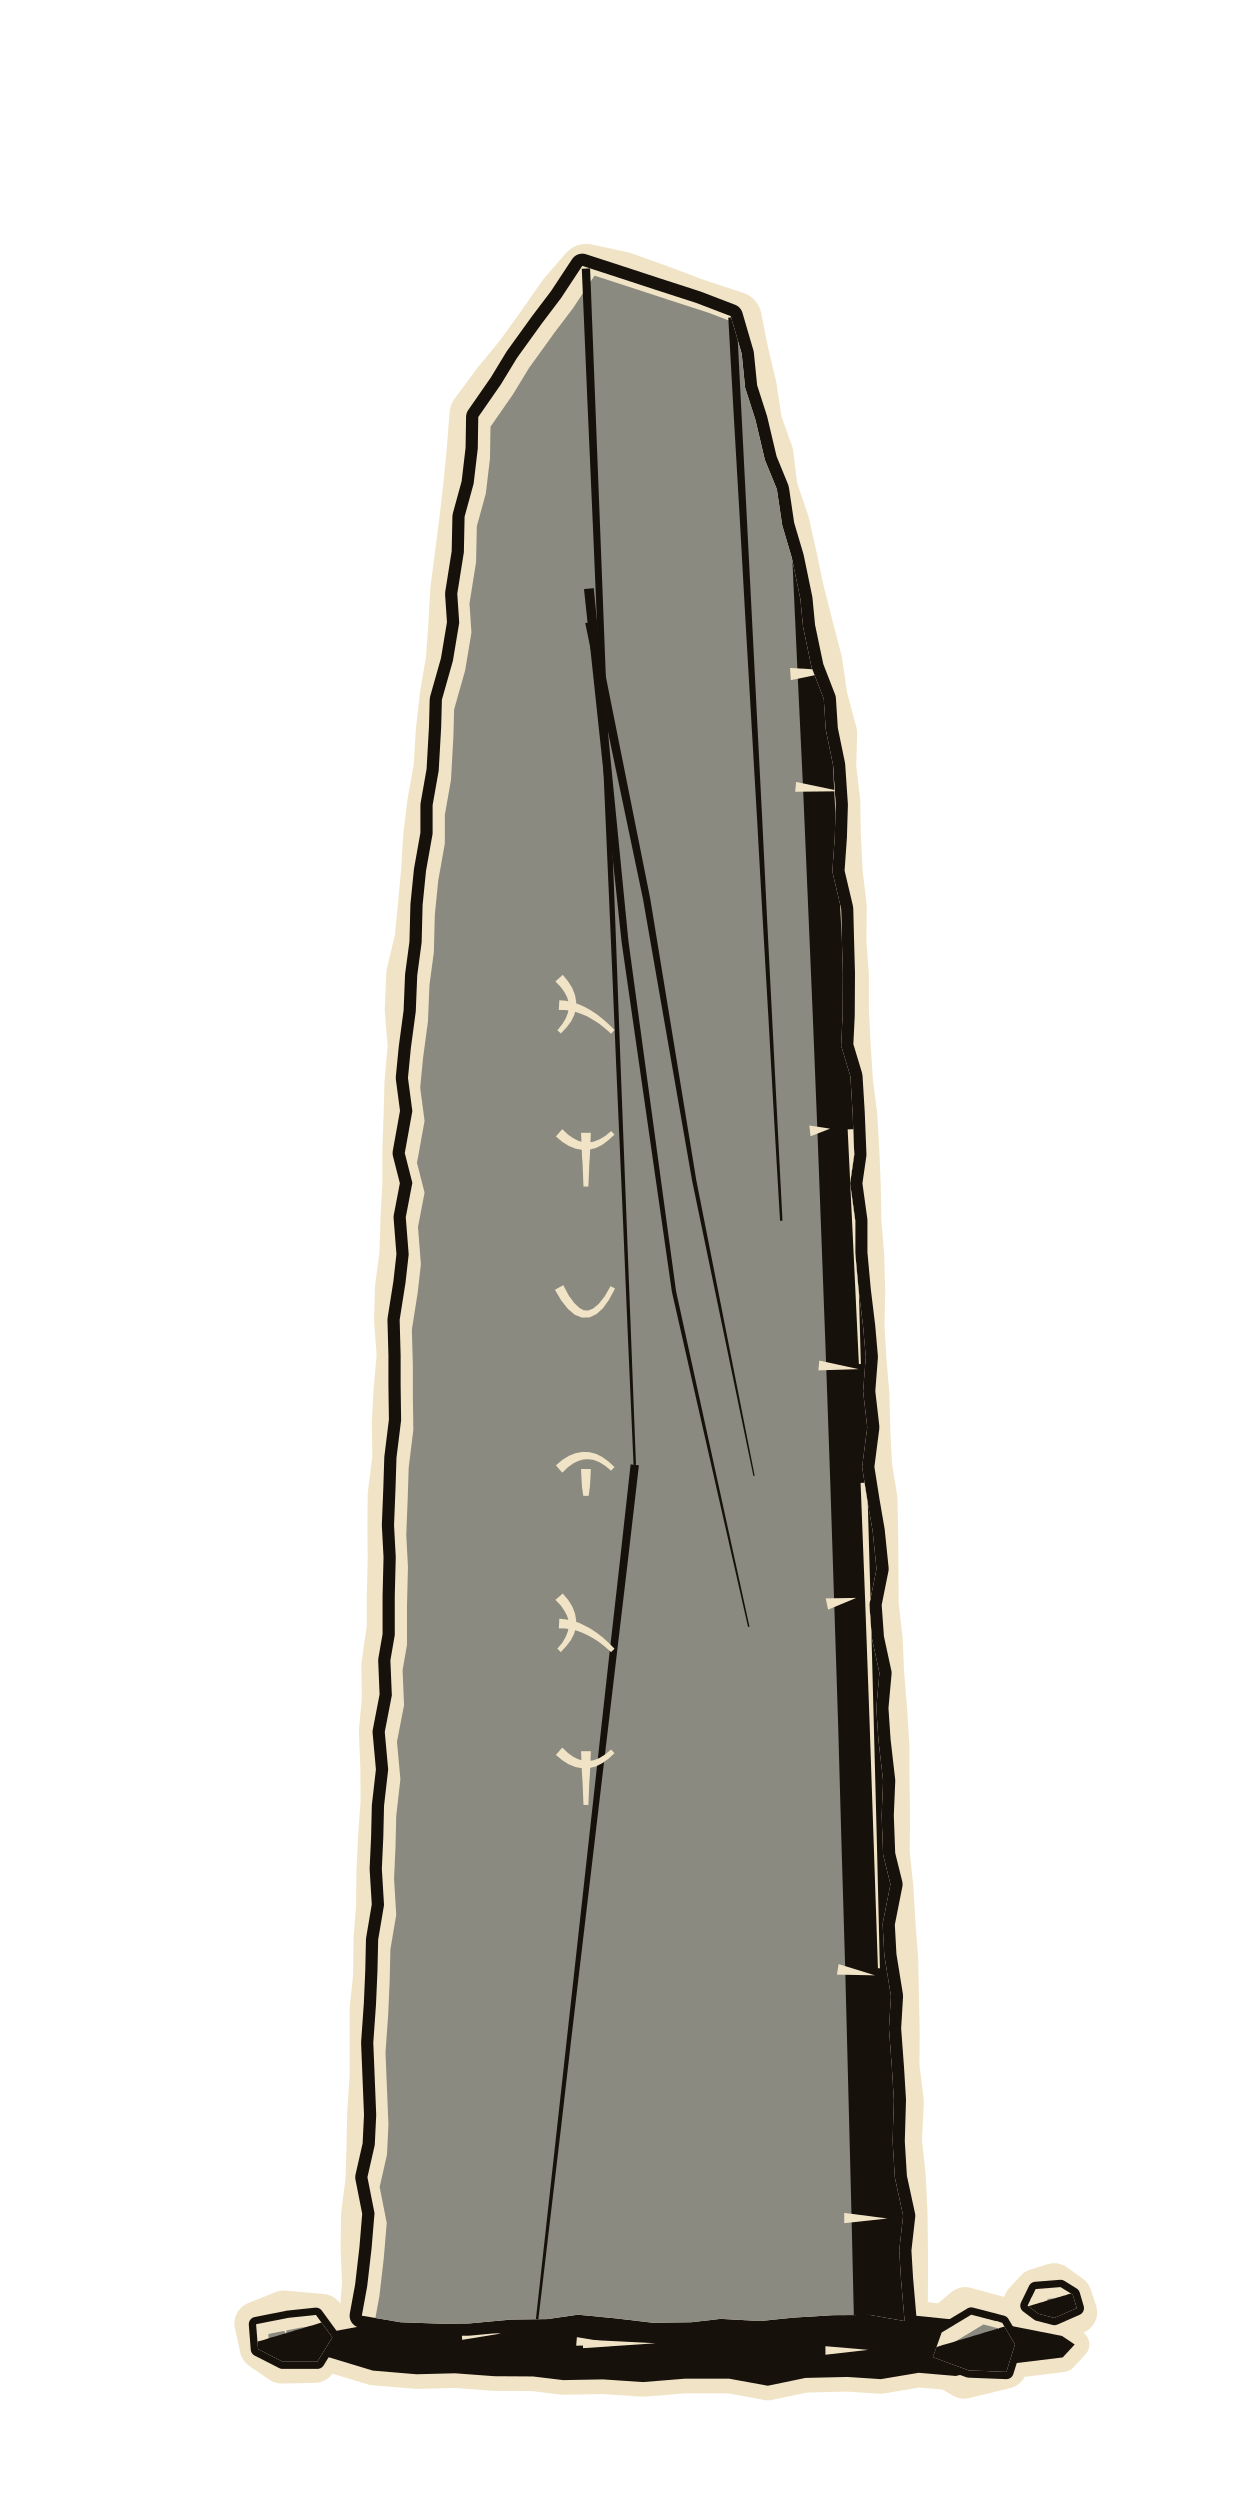
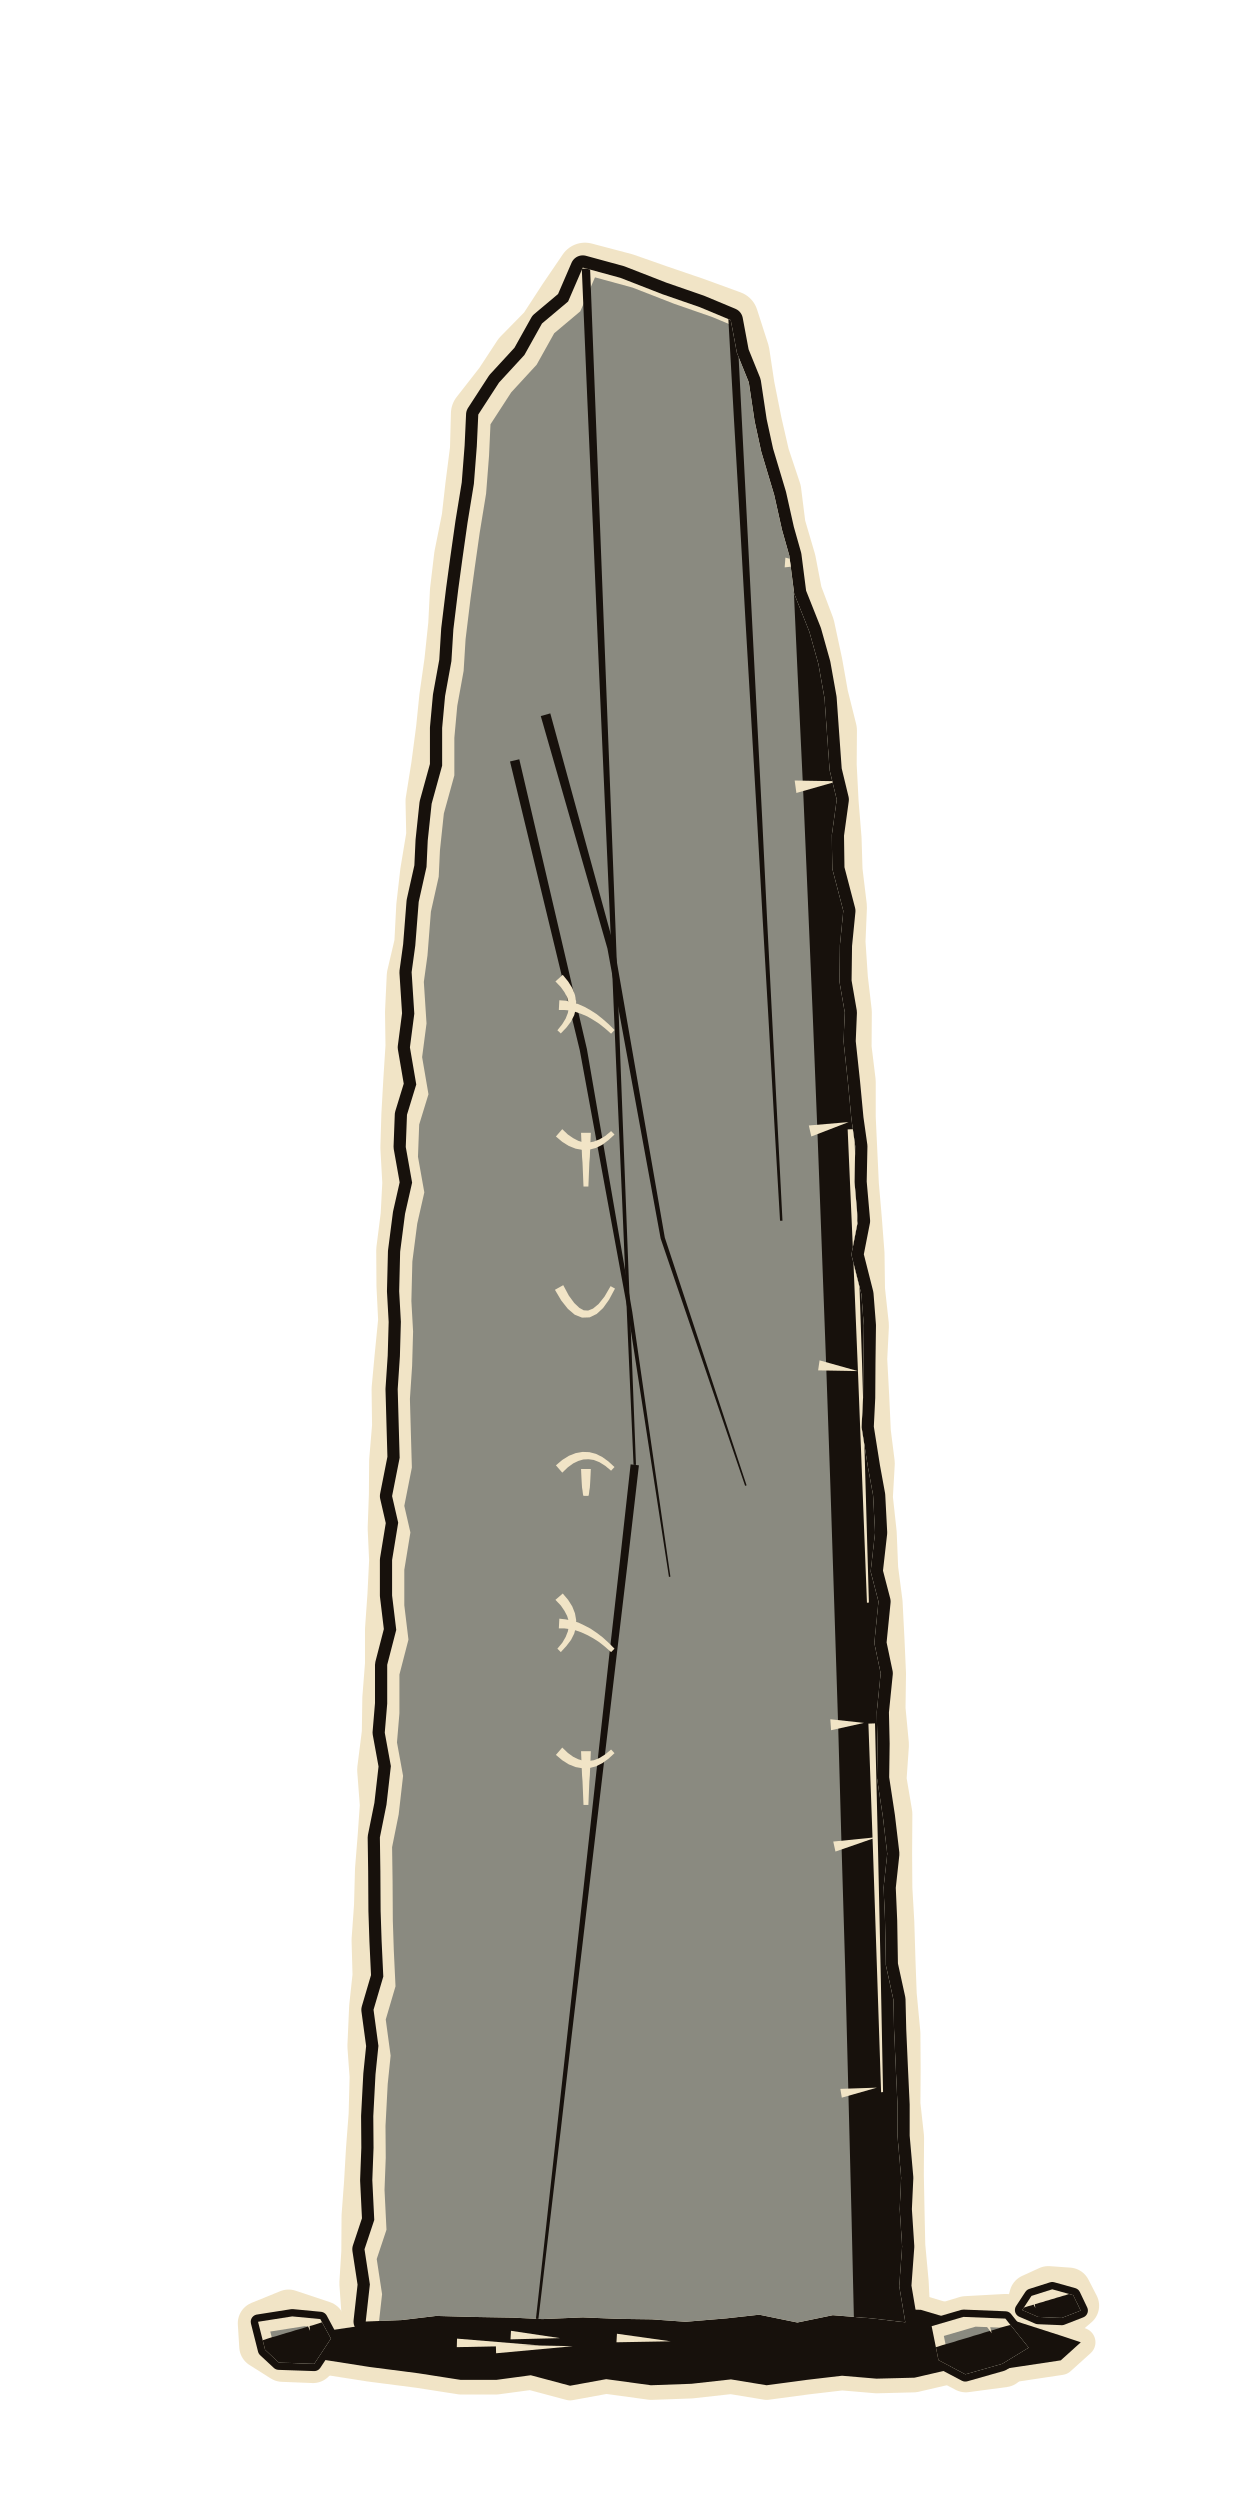
<svg xmlns="http://www.w3.org/2000/svg" width="512" height="1024" viewBox="0 0 512 1024">
  <defs>
    <clipPath id="k1">
-       <path d="M148.2,948.5 L150.4,936.5 L152.2,920.9 L153.4,906.5 L150.5,891.8 L153.5,878.6 L154.1,866.3 L153.5,851.5 L152.9,836.7 L154.0,821.2 L154.6,807.6 L154.9,794.5 L157.3,780.3 L156.4,765.5 L157.0,752.5 L157.3,739.7 L159.0,724.8 L157.6,709.4 L160.5,694.4 L159.9,680.1 L161.7,669.7 L161.7,653.7 L162.1,637.8 L161.4,624.7 L162.0,609.7 L162.4,597.1 L164.3,581.7 L164.1,567.4 L164.1,555.2 L163.7,540.6 L166.1,525.4 L167.4,513.8 L166.2,498.6 L168.9,484.5 L165.8,472.3 L168.9,455.1 L167.1,441.5 L168.3,429.2 L170.3,414.3 L170.9,399.5 L172.7,386.1 L173.1,370.7 L174.5,356.7 L177.2,341.5 L177.2,329.8 L179.7,315.6 L180.7,297.9 L181.0,286.6 L185.5,270.7 L188.1,255.1 L187.3,243.2 L190.0,226.2 L190.3,211.6 L194.0,198.1 L195.7,183.7 L195.9,170.8 L205.2,157.4 L211.7,146.7 L222.0,132.4 L229.8,122.1 L238.5,108.9 L254.5,114.1 L268.2,118.6 L285.2,124.1 L299.3,129.5 L303.8,144.9 L305.2,158.8 L309.4,171.9 L313.3,188.4 L318.2,200.4 L320.4,215.2 L324.3,228.4 L327.8,245.3 L328.9,256.7 L332.4,273.4 L337.4,286.3 L338.2,298.8 L341.2,313.4 L342.3,329.7 L341.9,342.9 L340.9,357.0 L344.5,372.2 L344.8,384.1 L345.2,398.6 L345.1,416.0 L344.5,428.3 L348.3,440.9 L349.2,455.7 L349.9,472.9 L348.2,484.7 L350.3,499.9 L350.3,513.2 L351.7,528.5 L353.5,543.3 L354.6,555.8 L353.5,569.9 L355.2,584.6 L353.1,600.9 L355.3,614.8 L357.4,627.0 L359.0,642.6 L356.1,657.1 L357.1,671.0 L360.2,685.3 L358.9,699.6 L359.8,712.9 L361.7,729.4 L361.1,743.6 L361.7,759.7 L364.7,771.8 L361.5,788.0 L362.2,800.9 L364.9,817.6 L364.1,830.9 L365.3,847.1 L366.1,860.1 L365.6,877.1 L366.5,891.9 L369.9,907.6 L368.3,921.7 L369.0,933.3 L370.5,950.7 L356.5,948.2 L341.1,948.3 L325.0,949.3 L311.2,950.7 L295.2,949.8 L283.1,951.2 L267.4,951.4 L252.2,949.6 L236.7,948.1 L224.2,949.9 L209.2,950.1 L192.0,951.7 L181.1,951.8 L164.1,951.2Z" />
+       <path d="M149.8,950.9 L151.5,935.7 L149.3,921.3 L153.3,909.3 L152.5,893.0 L153.0,879.8 L152.9,866.8 L153.8,849.7 L155.0,838.0 L153.0,823.2 L157.0,809.6 L156.3,794.8 L155.9,782.7 L155.8,766.5 L155.6,752.6 L158.3,739.2 L160.1,723.4 L157.6,709.7 L158.6,697.8 L158.6,681.9 L162.3,667.6 L160.6,653.5 L160.6,639.0 L163.1,623.7 L160.6,612.8 L163.7,597.1 L163.3,583.2 L162.9,569.0 L163.8,555.5 L164.2,541.4 L163.5,528.9 L163.9,512.7 L165.9,497.2 L168.8,484.4 L166.2,469.8 L166.7,456.6 L170.5,444.2 L167.9,429.0 L169.7,415.2 L168.6,398.2 L170.1,387.3 L171.5,369.4 L174.7,355.1 L175.2,344.3 L176.8,329.2 L181.1,313.6 L181.1,298.2 L182.3,285.1 L184.9,270.8 L185.7,257.8 L187.7,241.4 L189.4,228.9 L191.5,214.1 L194.1,198.2 L195.3,182.8 L195.9,169.8 L204.4,156.7 L214.8,145.4 L222.0,132.5 L232.7,123.5 L238.7,109.6 L254.1,113.8 L271.3,120.5 L286.6,125.8 L299.3,131.1 L301.8,144.5 L306.7,156.6 L309.1,172.6 L311.8,185.0 L317.1,202.7 L320.3,217.0 L323.3,227.6 L325.3,243.2 L331.5,258.8 L335.2,272.0 L337.7,286.0 L338.7,300.2 L339.8,315.5 L342.7,327.5 L340.7,342.0 L340.9,355.9 L345.4,373.1 L344.0,387.2 L343.8,402.0 L346.0,414.7 L345.5,426.6 L347.3,443.4 L348.7,458.2 L350.3,469.5 L350.0,484.1 L351.4,500.1 L348.7,513.9 L352.8,530.1 L353.8,542.9 L353.6,557.9 L353.5,572.5 L352.9,584.6 L355.5,601.0 L357.6,612.5 L358.4,627.8 L356.6,643.7 L359.8,656.0 L358.1,673.0 L360.7,685.4 L359.1,701.2 L359.4,714.2 L359.2,728.3 L361.6,744.1 L363.4,759.3 L361.9,773.1 L362.5,786.8 L362.8,804.8 L365.9,819.0 L366.2,831.4 L366.9,847.2 L367.6,862.1 L367.6,875.0 L369.1,892.0 L368.5,904.9 L369.5,920.2 L368.3,936.4 L370.8,951.2 L357.3,949.6 L341.1,948.3 L326.6,951.3 L311.0,948.1 L297.5,949.6 L280.8,951.0 L267.0,950.0 L253.1,949.8 L238.7,949.2 L222.2,949.9 L209.9,949.3 L192.8,949.0 L178.7,948.6 L164.5,950.3Z" />
    </clipPath>
    <clipPath id="k2">
-       <path d="M130.0,967.3 L115.7,967.3 L105.7,962.2 L104.9,952.0 L118.0,949.4 L129.4,948.2 L136.1,957.4Z" />
+       <path d="M135.5,957.9 L128.7,968.2 L114.2,967.7 L108.6,962.5 L105.7,951.0 L119.7,948.8 L131.2,949.9Z" />
    </clipPath>
    <clipPath id="k3">
-       <path d="M415.7,960.3 L412.2,971.5 L396.8,970.9 L382.1,965.5 L385.7,955.4 L397.8,948.1 L410.5,951.4Z" />
+       <path d="M421.3,961.6 L410.5,968.2 L395.4,972.5 L384.4,966.7 L381.6,952.8 L394.6,949.0 L411.8,949.7Z" />
    </clipPath>
    <clipPath id="k4">
-       <path d="M441.0,945.4 L431.9,949.4 L425.3,947.7 L420.9,944.4 L424.2,937.6 L434.4,936.8 L439.4,939.9Z" />
+       <path d="M442.6,946.4 L434.9,949.4 L425.2,949.0 L418.7,946.2 L422.5,940.4 L431.0,937.7 L439.6,940.1Z" />
    </clipPath>
  </defs>
  <g>
    <g id="paper_rim">
      <g id="rim_obstacle" data-pivot="256,964">
-         <path d="M440.2,960.3 L435.3,965.6 L410.6,968.6 L391.5,973.2 L376.3,971.9 L360.8,974.5 L347.1,973.6 L329.9,974.0 L314.5,977.2 L298.6,974.3 L280.7,974.3 L263.4,975.7 L246.9,974.6 L230.7,974.9 L218.3,973.4 L202.5,973.3 L186.3,972.1 L170.6,972.5 L152.7,971.0 L129.9,964.1 L120.1,960.3 L129.5,956.2 L153.4,951.8 L171.4,949.5 L187.9,948.3 L202.0,947.5 L218.4,945.6 L231.1,944.3 L248.7,944.8 L264.7,943.8 L282.2,944.7 L299.4,946.1 L312.2,944.1 L331.6,944.9 L346.0,944.6 L359.9,947.7 L375.9,948.6 L394.6,950.5 L412.1,952.3 L435.0,956.8Z" fill="#f1e4c6" stroke="#f1e4c6" stroke-width="12" stroke-linejoin="round" />
+         <path d="M442.7,959.4 L434.5,966.8 L409.9,970.5 L392.3,969.8 L374.6,973.9 L359.0,974.3 L344.9,973.1 L330.4,974.8 L314.0,977.0 L299.4,974.6 L283.2,976.4 L266.6,977.0 L248.3,974.5 L233.5,977.2 L217.4,972.9 L203.3,974.8 L188.7,974.8 L171.4,972.1 L151.3,969.5 L129.0,966.0 L121.7,961.3 L129.1,955.4 L153.6,951.8 L171.2,949.6 L185.7,946.7 L201.2,945.3 L215.4,944.0 L231.7,945.9 L249.7,946.4 L265.0,942.3 L280.0,942.2 L299.2,943.5 L315.1,944.3 L331.0,946.2 L346.1,943.8 L360.9,945.7 L377.2,946.1 L391.9,950.5 L410.3,948.9 L434.6,956.7Z" fill="#f1e4c6" stroke="#f1e4c6" stroke-width="12" stroke-linejoin="round" />
        <g fill="#f1e4c6" stroke="#f1e4c6" stroke-width="22" stroke-linejoin="round">
-           <path d="M150.0,949.1 L151.1,935.2 L150.5,921.0 L150.7,907.1 L152.5,893.5 L152.9,879.8 L153.2,865.7 L154.2,850.5 L154.2,836.4 L154.2,823.2 L155.6,809.8 L155.8,794.2 L156.8,781.4 L157.0,766.2 L157.7,751.9 L158.7,738.0 L158.6,724.2 L158.0,709.3 L159.2,696.2 L159.0,682.0 L161.2,667.1 L161.2,654.7 L161.6,639.1 L161.5,626.2 L161.6,612.3 L163.5,597.1 L163.3,582.4 L164.0,569.5 L165.3,555.1 L164.2,540.7 L164.6,527.5 L166.4,513.8 L166.9,497.7 L167.6,484.9 L167.6,470.8 L168.1,457.4 L168.5,443.2 L169.8,428.6 L168.6,413.8 L169.2,399.1 L172.6,384.9 L173.9,371.6 L175.3,356.6 L176.1,343.0 L177.8,328.9 L180.4,314.5 L181.3,299.5 L183.0,284.6 L185.4,270.4 L186.4,256.8 L187.2,242.0 L189.1,227.3 L190.9,213.4 L192.6,198.5 L193.9,185.3 L195.1,169.8 L204.4,157.2 L213.4,146.3 L221.9,134.5 L231.0,121.4 L240.1,110.9 L254.9,114.1 L269.2,119.2 L284.0,124.8 L301.0,130.4 L303.8,144.5 L307.2,158.8 L309.4,173.4 L314.0,186.2 L315.7,200.2 L320.6,214.6 L323.7,228.5 L326.7,242.7 L330.4,257.2 L334.1,271.5 L336.1,285.6 L340.1,300.5 L339.7,314.1 L341.4,328.6 L341.6,342.2 L342.4,358.0 L344.0,371.1 L343.9,386.2 L344.9,399.4 L344.9,413.4 L345.6,427.9 L346.6,443.4 L348.3,456.7 L349.2,472.0 L349.8,486.7 L350.0,499.9 L351.2,514.7 L351.6,529.2 L351.3,542.5 L352.1,557.3 L353.3,571.1 L353.7,586.7 L354.4,600.5 L356.6,614.1 L356.9,628.4 L357.0,642.6 L357.1,657.3 L358.8,672.1 L359.3,684.9 L360.5,699.6 L361.5,715.2 L361.5,729.1 L361.8,743.6 L361.6,758.9 L363.2,774.1 L364.0,788.4 L365.1,802.4 L365.4,818.1 L365.7,832.5 L365.6,846.3 L367.4,861.0 L366.6,876.8 L368.2,891.6 L368.9,906.5 L369.1,921.5 L369.1,934.9 L369.0,950.4 L355.4,949.4 L340.7,950.9 L325.9,950.5 L312.3,950.1 L297.4,950.7 L281.7,949.3 L267.9,949.4 L251.7,950.0 L238.6,950.0 L223.6,950.4 L209.1,949.7 L194.6,949.8 L178.6,950.8 L164.7,950.1Z" />
+           <path d="M151.0,949.2 L150.0,935.2 L150.8,922.5 L150.9,907.7 L151.9,894.3 L152.7,880.5 L153.8,866.2 L154.2,850.5 L153.3,838.1 L154.0,822.2 L155.4,809.2 L155.0,794.7 L156.0,780.7 L156.4,765.9 L157.5,752.2 L158.4,739.4 L157.3,724.9 L159.2,709.8 L159.4,695.7 L160.5,681.7 L160.5,667.5 L161.5,653.3 L162.2,639.1 L161.6,626.0 L162.1,612.1 L162.2,598.4 L163.4,584.1 L163.2,569.0 L164.4,556.0 L165.9,540.8 L165.2,526.6 L165.1,512.1 L166.9,497.9 L167.6,484.5 L166.8,470.1 L167.2,456.7 L168.0,442.5 L168.9,428.5 L168.7,414.6 L169.4,399.8 L172.5,386.6 L173.3,371.2 L174.9,357.2 L177.4,342.1 L177.1,328.2 L179.4,313.8 L181.4,298.6 L182.7,285.8 L184.8,271.0 L186.4,255.8 L187.1,242.0 L188.8,227.7 L191.9,212.2 L193.4,198.9 L195.3,184.1 L195.7,169.4 L205.3,157.1 L212.9,145.5 L223.3,134.9 L231.5,122.3 L239.6,110.4 L255.9,114.7 L269.3,119.4 L284.8,124.7 L299.6,130.1 L304.2,144.4 L306.3,158.3 L309.3,173.3 L312.4,186.8 L317.2,201.2 L319.0,215.5 L323.2,229.8 L325.8,243.3 L330.9,256.8 L334.1,271.7 L336.5,285.2 L340.0,299.2 L339.9,313.4 L340.7,328.8 L341.9,343.6 L342.3,356.6 L344.1,371.5 L343.5,385.8 L344.5,400.9 L346.1,414.6 L346.0,429.2 L347.7,443.1 L347.7,457.7 L348.3,470.7 L349.0,485.4 L350.2,499.3 L351.3,513.6 L351.5,528.3 L353.1,543.0 L352.4,556.7 L353.2,571.7 L353.9,586.7 L355.5,599.4 L354.7,613.4 L356.3,628.1 L356.9,642.7 L358.7,656.5 L359.5,672.1 L360.1,685.6 L359.9,700.0 L361.3,714.7 L360.3,728.9 L362.7,743.1 L362.6,759.5 L362.7,773.5 L363.5,787.4 L364.0,803.7 L364.5,817.1 L366.0,833.0 L366.1,847.4 L366.0,862.0 L367.5,875.6 L367.4,890.8 L367.7,906.1 L368.0,919.9 L369.4,935.1 L370.1,949.4 L355.0,950.7 L340.5,949.2 L326.9,950.4 L311.7,950.5 L297.1,950.3 L281.2,949.0 L266.4,950.7 L251.8,949.5 L238.8,949.5 L223.6,949.2 L207.7,950.0 L194.4,949.2 L180.0,950.2 L164.8,949.6Z" />
        </g>
        <g fill="#f1e4c6" stroke="#f1e4c6" stroke-width="18" stroke-linejoin="round">
-           <path d="M128.9,967.0 L115.4,967.3 L107.2,961.7 L105.0,951.7 L116.2,947.2 L131.9,948.6 L137.7,957.8Z" />
+           <path d="M136.7,958.7 L128.2,967.1 L115.7,966.6 L107.0,961.1 L106.4,951.6 L118.2,946.8 L132.3,951.5Z" />
        </g>
        <g fill="#f1e4c6" stroke="#f1e4c6" stroke-width="18" stroke-linejoin="round">
-           <path d="M416.3,959.8 L411.7,969.4 L394.9,973.5 L382.1,966.1 L385.7,953.9 L395.4,945.8 L411.4,950.2Z" />
+           <path d="M420.3,960.0 L411.3,968.8 L395.6,970.9 L383.0,964.3 L382.8,953.4 L395.6,949.5 L412.0,948.6Z" />
        </g>
        <g fill="#f1e4c6" stroke="#f1e4c6" stroke-width="18" stroke-linejoin="round">
-           <path d="M440.4,947.1 L432.3,949.9 L422.6,948.8 L420.0,943.3 L424.7,938.2 L431.8,936.0 L438.2,940.6Z" />
+           <path d="M441.2,944.4 L435.7,949.1 L427.6,950.6 L420.9,946.2 L422.4,940.4 L429.4,937.2 L437.8,937.8Z" />
        </g>
      </g>
    </g>
    <g id="obstacle" data-pivot="256,964">
-       <path d="M440.2,960.3 L435.3,965.6 L410.6,968.6 L391.5,973.2 L376.3,971.9 L360.8,974.5 L347.1,973.6 L329.9,974.0 L314.5,977.2 L298.6,974.3 L280.7,974.3 L263.4,975.7 L246.9,974.6 L230.7,974.9 L218.3,973.4 L202.5,973.3 L186.3,972.1 L170.6,972.5 L152.7,971.0 L129.9,964.1 L120.1,960.3 L129.5,956.2 L153.4,951.8 L171.4,949.5 L187.9,948.3 L202.0,947.5 L218.4,945.6 L231.1,944.3 L248.7,944.8 L264.7,943.8 L282.2,944.7 L299.4,946.1 L312.2,944.1 L331.6,944.9 L346.0,944.6 L359.9,947.7 L375.9,948.6 L394.6,950.5 L412.1,952.3 L435.0,956.8Z" fill="#17110c" />
-       <path d="M238.8,961.8 L268.6,959.8 L238.8,958.3Z" fill="#f1e4c6" />
-       <path d="M338.1,964.5 L355.6,962.5 L338.1,961.0Z" fill="#f1e4c6" />
-       <path d="M189.3,958.4 L205.2,955.8 L189.1,954.9Z" fill="#f1e4c6" />
-       <path d="M236.0,960.8 L254.9,960.4 L236.3,957.3Z" fill="#f1e4c6" />
+       <path d="M442.7,959.4 L434.5,966.8 L409.9,970.5 L392.3,969.8 L374.6,973.9 L359.0,974.3 L344.9,973.1 L330.4,974.8 L314.0,977.0 L299.4,974.6 L283.2,976.4 L266.6,977.0 L248.3,974.5 L233.5,977.2 L217.4,972.9 L203.3,974.8 L188.7,974.8 L171.4,972.1 L151.3,969.5 L129.0,966.0 L121.7,961.3 L129.1,955.4 L153.6,951.8 L171.2,949.6 L185.7,946.7 L201.2,945.3 L215.4,944.0 L231.7,945.9 L249.7,946.4 L265.0,942.3 L280.0,942.2 L299.2,943.5 L315.1,944.3 L331.0,946.2 L346.1,943.8 L360.9,945.7 L377.2,946.1 L391.9,950.5 L410.3,948.9 L434.6,956.7Z" fill="#17110c" />
+       <path d="M252.5,959.4 L274.7,959.0 L252.7,955.9Z" fill="#f1e4c6" />
+       <path d="M209.1,958.2 L229.4,957.7 L209.3,954.7Z" fill="#f1e4c6" />
+       <path d="M187.1,961.4 L221.1,960.7 L187.2,957.9Z" fill="#f1e4c6" />
+       <path d="M203.2,963.9 L234.7,961.0 L203.1,960.4Z" fill="#f1e4c6" />
      <g fill="#17110c" stroke="#17110c" stroke-width="10" stroke-linejoin="round">
-         <path d="M148.2,948.5 L150.4,936.5 L152.2,920.9 L153.4,906.5 L150.5,891.8 L153.5,878.6 L154.1,866.3 L153.5,851.5 L152.9,836.7 L154.0,821.2 L154.6,807.6 L154.9,794.5 L157.3,780.3 L156.4,765.5 L157.0,752.5 L157.3,739.7 L159.0,724.8 L157.6,709.4 L160.5,694.4 L159.9,680.1 L161.7,669.7 L161.7,653.7 L162.1,637.8 L161.4,624.7 L162.0,609.7 L162.4,597.1 L164.3,581.7 L164.1,567.4 L164.1,555.2 L163.7,540.6 L166.1,525.4 L167.4,513.8 L166.2,498.6 L168.9,484.5 L165.8,472.3 L168.9,455.1 L167.1,441.5 L168.3,429.2 L170.3,414.3 L170.9,399.5 L172.7,386.1 L173.1,370.7 L174.5,356.7 L177.2,341.5 L177.2,329.8 L179.7,315.6 L180.7,297.9 L181.0,286.6 L185.5,270.7 L188.1,255.1 L187.3,243.2 L190.0,226.2 L190.3,211.6 L194.0,198.1 L195.7,183.7 L195.9,170.8 L205.2,157.4 L211.7,146.7 L222.0,132.4 L229.8,122.1 L238.5,108.9 L254.5,114.1 L268.2,118.6 L285.2,124.1 L299.3,129.5 L303.8,144.9 L305.2,158.8 L309.4,171.9 L313.3,188.4 L318.2,200.4 L320.4,215.2 L324.3,228.4 L327.8,245.3 L328.9,256.7 L332.4,273.4 L337.4,286.3 L338.2,298.8 L341.2,313.4 L342.3,329.7 L341.9,342.9 L340.9,357.0 L344.5,372.2 L344.8,384.1 L345.2,398.6 L345.1,416.0 L344.5,428.3 L348.3,440.9 L349.2,455.7 L349.9,472.9 L348.2,484.7 L350.3,499.9 L350.3,513.2 L351.7,528.5 L353.5,543.3 L354.6,555.8 L353.5,569.9 L355.2,584.6 L353.1,600.9 L355.3,614.8 L357.4,627.0 L359.0,642.6 L356.1,657.1 L357.1,671.0 L360.2,685.3 L358.9,699.6 L359.8,712.9 L361.7,729.4 L361.1,743.6 L361.7,759.7 L364.7,771.8 L361.5,788.0 L362.2,800.9 L364.9,817.6 L364.1,830.9 L365.3,847.1 L366.1,860.1 L365.6,877.1 L366.5,891.9 L369.9,907.6 L368.3,921.7 L369.0,933.3 L370.5,950.7 L356.5,948.2 L341.1,948.3 L325.0,949.3 L311.2,950.7 L295.2,949.8 L283.1,951.2 L267.4,951.4 L252.2,949.6 L236.7,948.1 L224.2,949.9 L209.2,950.1 L192.0,951.7 L181.1,951.8 L164.1,951.2Z" />
+         <path d="M149.8,950.9 L151.5,935.7 L149.3,921.3 L153.3,909.3 L152.5,893.0 L153.0,879.8 L152.9,866.8 L153.8,849.7 L155.0,838.0 L153.0,823.2 L157.0,809.6 L156.3,794.8 L155.9,782.7 L155.8,766.5 L155.6,752.6 L158.3,739.2 L160.1,723.4 L157.6,709.7 L158.6,697.8 L158.6,681.9 L162.3,667.6 L160.6,653.5 L160.6,639.0 L163.1,623.7 L160.6,612.8 L163.7,597.1 L163.3,583.2 L162.9,569.0 L163.8,555.5 L164.2,541.4 L163.5,528.9 L163.9,512.7 L165.9,497.2 L168.8,484.4 L166.2,469.8 L166.7,456.6 L170.5,444.2 L167.9,429.0 L169.7,415.2 L168.6,398.2 L170.1,387.3 L171.5,369.4 L174.7,355.1 L175.2,344.3 L176.8,329.2 L181.1,313.6 L181.1,298.2 L182.3,285.1 L184.9,270.8 L185.7,257.8 L187.7,241.4 L189.4,228.9 L191.5,214.1 L194.1,198.2 L195.3,182.8 L195.9,169.8 L204.4,156.7 L214.8,145.4 L222.0,132.5 L232.7,123.5 L238.7,109.6 L254.1,113.8 L271.3,120.5 L286.6,125.8 L299.3,131.1 L301.8,144.5 L306.7,156.6 L309.1,172.6 L311.8,185.0 L317.1,202.7 L320.3,217.0 L323.3,227.6 L325.3,243.2 L331.5,258.8 L335.2,272.0 L337.7,286.0 L338.7,300.2 L339.8,315.5 L342.7,327.5 L340.7,342.0 L340.9,355.9 L345.4,373.1 L344.0,387.2 L343.8,402.0 L346.0,414.7 L345.5,426.6 L347.3,443.4 L348.7,458.2 L350.3,469.5 L350.0,484.1 L351.4,500.1 L348.7,513.9 L352.8,530.1 L353.8,542.9 L353.6,557.9 L353.5,572.5 L352.9,584.6 L355.5,601.0 L357.6,612.5 L358.4,627.8 L356.6,643.7 L359.8,656.0 L358.1,673.0 L360.7,685.4 L359.1,701.2 L359.4,714.2 L359.2,728.3 L361.6,744.1 L363.4,759.3 L361.9,773.1 L362.5,786.8 L362.8,804.8 L365.9,819.0 L366.2,831.4 L366.9,847.2 L367.6,862.1 L367.6,875.0 L369.1,892.0 L368.5,904.9 L369.5,920.2 L368.3,936.4 L370.8,951.2 L357.3,949.6 L341.1,948.3 L326.6,951.3 L311.0,948.1 L297.5,949.6 L280.8,951.0 L267.0,950.0 L253.1,949.8 L238.7,949.2 L222.2,949.9 L209.9,949.3 L192.8,949.0 L178.7,948.6 L164.5,950.3Z" />
      </g>
      <g fill="#f1e4c6">
-         <path d="M148.2,948.5 L150.4,936.5 L152.2,920.9 L153.4,906.5 L150.5,891.8 L153.5,878.6 L154.1,866.3 L153.5,851.5 L152.9,836.7 L154.0,821.2 L154.6,807.6 L154.9,794.5 L157.3,780.3 L156.4,765.5 L157.0,752.5 L157.3,739.7 L159.0,724.8 L157.6,709.4 L160.5,694.4 L159.9,680.1 L161.7,669.7 L161.7,653.7 L162.1,637.8 L161.4,624.7 L162.0,609.7 L162.4,597.1 L164.3,581.7 L164.1,567.4 L164.1,555.2 L163.7,540.6 L166.1,525.4 L167.4,513.8 L166.2,498.6 L168.9,484.5 L165.8,472.3 L168.9,455.1 L167.1,441.5 L168.3,429.2 L170.3,414.3 L170.9,399.5 L172.7,386.1 L173.1,370.7 L174.5,356.7 L177.2,341.5 L177.2,329.8 L179.7,315.6 L180.7,297.9 L181.0,286.6 L185.5,270.7 L188.1,255.1 L187.3,243.2 L190.0,226.2 L190.3,211.6 L194.0,198.1 L195.7,183.7 L195.9,170.8 L205.2,157.4 L211.7,146.7 L222.0,132.4 L229.8,122.1 L238.5,108.9 L254.5,114.1 L268.2,118.6 L285.2,124.1 L299.3,129.5 L303.8,144.9 L305.2,158.8 L309.4,171.9 L313.3,188.4 L318.2,200.4 L320.4,215.2 L324.3,228.4 L327.8,245.3 L328.9,256.7 L332.4,273.4 L337.4,286.3 L338.2,298.8 L341.2,313.4 L342.3,329.7 L341.9,342.9 L340.9,357.0 L344.5,372.2 L344.8,384.1 L345.2,398.6 L345.1,416.0 L344.5,428.3 L348.3,440.9 L349.2,455.7 L349.9,472.9 L348.2,484.7 L350.3,499.9 L350.3,513.2 L351.7,528.5 L353.5,543.3 L354.6,555.8 L353.5,569.9 L355.2,584.6 L353.1,600.9 L355.3,614.8 L357.4,627.0 L359.0,642.6 L356.1,657.1 L357.1,671.0 L360.2,685.3 L358.9,699.6 L359.8,712.9 L361.7,729.4 L361.1,743.6 L361.7,759.7 L364.7,771.8 L361.5,788.0 L362.2,800.9 L364.9,817.6 L364.1,830.9 L365.3,847.1 L366.1,860.1 L365.6,877.1 L366.5,891.9 L369.9,907.6 L368.3,921.7 L369.0,933.3 L370.5,950.7 L356.5,948.2 L341.1,948.3 L325.0,949.3 L311.2,950.7 L295.2,949.8 L283.1,951.2 L267.4,951.4 L252.2,949.6 L236.7,948.1 L224.2,949.9 L209.2,950.1 L192.0,951.7 L181.1,951.8 L164.1,951.2Z" />
+         <path d="M149.8,950.9 L151.5,935.7 L149.3,921.3 L153.3,909.3 L152.5,893.0 L153.0,879.8 L152.9,866.8 L153.8,849.7 L155.0,838.0 L153.0,823.2 L157.0,809.6 L156.3,794.8 L155.9,782.7 L155.8,766.5 L155.6,752.6 L158.3,739.2 L160.1,723.4 L157.6,709.7 L158.6,697.8 L158.6,681.9 L162.3,667.6 L160.6,653.5 L160.6,639.0 L163.1,623.7 L160.6,612.8 L163.7,597.1 L163.3,583.2 L162.9,569.0 L163.8,555.5 L164.2,541.4 L163.5,528.9 L163.9,512.7 L165.9,497.2 L168.8,484.4 L166.2,469.8 L166.7,456.6 L170.5,444.2 L167.9,429.0 L169.7,415.2 L168.6,398.2 L170.1,387.3 L171.5,369.4 L174.7,355.1 L175.2,344.3 L176.8,329.2 L181.1,313.6 L181.1,298.2 L182.3,285.1 L184.9,270.8 L185.7,257.8 L187.7,241.4 L189.4,228.9 L191.5,214.1 L194.1,198.2 L195.3,182.8 L195.9,169.8 L204.4,156.7 L214.8,145.4 L222.0,132.5 L232.7,123.5 L238.7,109.6 L254.1,113.8 L271.3,120.5 L286.6,125.8 L299.3,131.1 L301.8,144.5 L306.7,156.6 L309.1,172.6 L311.8,185.0 L317.1,202.7 L320.3,217.0 L323.3,227.6 L325.3,243.2 L331.5,258.8 L335.2,272.0 L337.7,286.0 L338.7,300.2 L339.8,315.5 L342.7,327.5 L340.7,342.0 L340.9,355.9 L345.4,373.1 L344.0,387.2 L343.8,402.0 L346.0,414.7 L345.5,426.6 L347.3,443.4 L348.7,458.2 L350.3,469.5 L350.0,484.1 L351.4,500.1 L348.7,513.9 L352.8,530.1 L353.8,542.9 L353.6,557.9 L353.5,572.5 L352.9,584.6 L355.5,601.0 L357.6,612.5 L358.4,627.8 L356.6,643.7 L359.8,656.0 L358.1,673.0 L360.7,685.4 L359.1,701.2 L359.4,714.2 L359.2,728.3 L361.6,744.1 L363.4,759.3 L361.9,773.1 L362.5,786.8 L362.8,804.8 L365.9,819.0 L366.2,831.4 L366.9,847.2 L367.6,862.1 L367.6,875.0 L369.1,892.0 L368.5,904.9 L369.5,920.2 L368.3,936.4 L370.8,951.2 L357.3,949.6 L341.1,948.3 L326.6,951.3 L311.0,948.1 L297.5,949.6 L280.8,951.0 L267.0,950.0 L253.1,949.8 L238.7,949.2 L222.2,949.9 L209.9,949.3 L192.8,949.0 L178.7,948.6 L164.5,950.3Z" />
      </g>
      <g clip-path="url(#k1)">
        <g fill="#8a8a80" transform="translate(5,4)">
-           <path d="M148.2,948.5 L150.4,936.5 L152.2,920.9 L153.4,906.5 L150.5,891.8 L153.5,878.6 L154.1,866.3 L153.5,851.5 L152.9,836.7 L154.0,821.2 L154.6,807.6 L154.9,794.5 L157.3,780.3 L156.4,765.5 L157.0,752.5 L157.3,739.7 L159.0,724.8 L157.6,709.4 L160.5,694.4 L159.9,680.1 L161.7,669.7 L161.7,653.7 L162.1,637.8 L161.4,624.7 L162.0,609.7 L162.4,597.1 L164.3,581.7 L164.1,567.4 L164.1,555.2 L163.7,540.6 L166.1,525.4 L167.4,513.8 L166.2,498.6 L168.9,484.5 L165.8,472.3 L168.9,455.1 L167.1,441.5 L168.3,429.2 L170.3,414.3 L170.9,399.5 L172.7,386.1 L173.1,370.7 L174.5,356.7 L177.2,341.5 L177.2,329.8 L179.7,315.6 L180.7,297.9 L181.0,286.6 L185.5,270.7 L188.1,255.1 L187.3,243.2 L190.0,226.2 L190.3,211.6 L194.0,198.1 L195.7,183.7 L195.9,170.8 L205.2,157.4 L211.7,146.7 L222.0,132.4 L229.8,122.1 L238.5,108.9 L254.5,114.1 L268.2,118.6 L285.2,124.1 L299.3,129.5 L303.8,144.9 L305.2,158.8 L309.4,171.9 L313.3,188.4 L318.2,200.4 L320.4,215.2 L324.3,228.4 L327.8,245.3 L328.9,256.7 L332.4,273.4 L337.4,286.3 L338.2,298.8 L341.2,313.4 L342.3,329.7 L341.9,342.9 L340.9,357.0 L344.5,372.2 L344.8,384.1 L345.2,398.6 L345.1,416.0 L344.5,428.3 L348.3,440.9 L349.2,455.7 L349.9,472.9 L348.2,484.7 L350.3,499.9 L350.3,513.2 L351.7,528.5 L353.5,543.3 L354.6,555.8 L353.5,569.9 L355.2,584.6 L353.1,600.9 L355.3,614.8 L357.4,627.0 L359.0,642.6 L356.1,657.1 L357.1,671.0 L360.2,685.3 L358.9,699.6 L359.8,712.9 L361.7,729.4 L361.1,743.6 L361.7,759.7 L364.7,771.8 L361.5,788.0 L362.2,800.9 L364.9,817.6 L364.1,830.9 L365.3,847.1 L366.1,860.1 L365.6,877.1 L366.5,891.9 L369.9,907.6 L368.3,921.7 L369.0,933.3 L370.5,950.7 L356.5,948.2 L341.1,948.3 L325.0,949.3 L311.2,950.7 L295.2,949.8 L283.1,951.2 L267.4,951.4 L252.2,949.6 L236.7,948.1 L224.2,949.9 L209.2,950.1 L192.0,951.7 L181.1,951.8 L164.1,951.2Z" />
+           <path d="M149.8,950.9 L151.5,935.7 L149.3,921.3 L153.3,909.3 L152.5,893.0 L153.0,879.8 L152.9,866.8 L153.8,849.7 L155.0,838.0 L153.0,823.2 L157.0,809.6 L156.3,794.8 L155.9,782.7 L155.8,766.5 L155.6,752.6 L158.3,739.2 L160.1,723.4 L157.6,709.7 L158.6,697.8 L158.6,681.9 L162.3,667.6 L160.6,653.5 L160.6,639.0 L163.1,623.7 L160.6,612.8 L163.7,597.1 L163.3,583.2 L162.9,569.0 L163.8,555.5 L164.2,541.4 L163.5,528.9 L163.9,512.7 L165.9,497.2 L168.8,484.4 L166.2,469.8 L166.7,456.6 L170.5,444.2 L167.9,429.0 L169.7,415.2 L168.6,398.2 L170.1,387.3 L171.5,369.4 L174.7,355.1 L175.2,344.3 L176.8,329.2 L181.1,313.6 L181.1,298.2 L182.3,285.1 L184.9,270.8 L185.7,257.8 L187.7,241.4 L189.4,228.9 L191.5,214.1 L194.1,198.2 L195.3,182.8 L195.9,169.8 L204.4,156.7 L214.8,145.4 L222.0,132.5 L232.7,123.5 L238.7,109.6 L254.1,113.8 L271.3,120.5 L286.6,125.8 L299.3,131.1 L301.8,144.5 L306.7,156.6 L309.1,172.6 L311.8,185.0 L317.1,202.7 L320.3,217.0 L323.3,227.6 L325.3,243.2 L331.5,258.8 L335.2,272.0 L337.7,286.0 L338.7,300.2 L339.8,315.5 L342.7,327.5 L340.7,342.0 L340.9,355.9 L345.4,373.1 L344.0,387.2 L343.8,402.0 L346.0,414.7 L345.5,426.6 L347.3,443.4 L348.7,458.2 L350.3,469.5 L350.0,484.1 L351.4,500.1 L348.7,513.9 L352.8,530.1 L353.8,542.9 L353.6,557.9 L353.5,572.5 L352.9,584.6 L355.5,601.0 L357.6,612.5 L358.4,627.8 L356.6,643.7 L359.8,656.0 L358.1,673.0 L360.7,685.4 L359.1,701.2 L359.4,714.2 L359.2,728.3 L361.6,744.1 L363.4,759.3 L361.9,773.1 L362.5,786.8 L362.8,804.8 L365.9,819.0 L366.2,831.4 L366.9,847.2 L367.6,862.1 L367.6,875.0 L369.1,892.0 L368.5,904.9 L369.5,920.2 L368.3,936.4 L370.8,951.2 L357.3,949.6 L341.1,948.3 L326.6,951.3 L311.0,948.1 L297.5,949.6 L280.8,951.0 L267.0,950.0 L253.1,949.8 L238.7,949.2 L222.2,949.9 L209.9,949.3 L192.8,949.0 L178.7,948.6 L164.5,950.3Z" />
        </g>
        <path d="M283.9,-559.1 L320.0,140.0 L322.3,184.9 L324.6,230.2 L326.7,276.0 L328.9,322.1 L330.9,368.7 L332.9,415.7 L334.8,463.1 L336.6,510.9 L338.4,559.2 L340.1,607.8 L341.7,656.9 L343.3,706.4 L344.7,756.3 L346.2,806.6 L347.5,857.3 L348.8,908.4 L350.0,960.0 L366.4,1659.8 L966.7,2020.0 L950.2,1320.1 L949.0,1268.6 L947.8,1217.4 L946.4,1166.7 L945.0,1116.4 L943.5,1066.5 L941.9,1017.0 L940.3,968.0 L938.6,919.3 L936.9,871.1 L935.0,823.3 L933.1,775.9 L931.1,728.9 L929.1,682.3 L927.0,636.1 L924.8,590.4 L922.6,545.1 L920.2,500.1 L884.2,-198.9Z" fill="#17110c" />
-         <path d="M317.0,142.9 L326.9,140.1 L317.0,137.4Z" fill="#f1e4c6" />
-         <path d="M323.9,278.6 L342.7,274.7 L323.6,273.6Z" fill="#f1e4c6" />
-         <path d="M325.7,324.3 L344.3,324.1 L326.1,320.3Z" fill="#f1e4c6" />
-         <path d="M332.0,465.4 L340.0,462.3 L331.5,461.0Z" fill="#f1e4c6" />
-         <path d="M335.2,561.3 L351.7,560.8 L335.6,557.3Z" fill="#f1e4c6" />
-         <path d="M339.2,659.3 L350.7,654.5 L338.2,654.7Z" fill="#f1e4c6" />
-         <path d="M342.8,808.8 L358.4,809.1 L343.5,804.5Z" fill="#f1e4c6" />
-         <path d="M345.8,910.6 L363.5,908.7 L345.8,906.4Z" fill="#f1e4c6" />
+         <path d="M317.3,142.5 L327.2,139.1 L316.7,137.8Z" fill="#f1e4c6" />
+         <path d="M321.4,232.4 L332.3,231.2 L321.7,228.4Z" fill="#f1e4c6" />
+         <path d="M326.2,324.8 L343.0,320.0 L325.5,319.7Z" fill="#f1e4c6" />
+         <path d="M332.3,465.5 L347.6,459.6 L331.3,461.0Z" fill="#f1e4c6" />
+         <path d="M335.1,561.3 L351.4,561.6 L335.7,557.2Z" fill="#f1e4c6" />
+         <path d="M340.4,708.7 L353.9,705.7 L340.1,704.2Z" fill="#f1e4c6" />
+         <path d="M342.2,758.4 L359.2,752.5 L341.3,754.3Z" fill="#f1e4c6" />
+         <path d="M344.8,859.2 L359.2,855.1 L344.2,855.6Z" fill="#f1e4c6" />
        <path d="M332.4,139.4 L335.2,184.3 L338.0,229.6 L338.8,229.6 L337.0,184.2 L335.2,139.2Z" fill="#f1e4c6" />
-         <path d="M339.2,275.4 L341.6,321.6 L344.0,368.2 L346.3,415.2 L347.1,415.1 L345.4,368.1 L343.7,321.5 L341.9,275.3Z" fill="#f1e4c6" />
-         <path d="M347.2,462.6 L349.5,510.5 L351.8,558.7 L352.6,558.7 L351.3,510.4 L349.9,462.5Z" fill="#f1e4c6" />
-         <path d="M352.5,607.4 L354.4,656.5 L356.2,706.0 L357.9,755.9 L359.6,806.2 L360.4,806.2 L359.2,755.8 L357.9,705.9 L356.6,656.4 L355.2,607.3Z" fill="#f1e4c6" />
-         <path d="M239.7,255.2 L263.4,368.4 L283.5,483.7 L308.6,604.6 L309.1,604.4 L285.2,483.4 L266.3,367.9 L243.6,254.4Z" fill="#17110c" />
-         <path d="M239.2,241.3 L254.6,385.8 L275.2,529.1 L306.4,666.4 L307.0,666.3 L276.9,528.8 L257.4,385.4 L243.2,240.9Z" fill="#17110c" />
+         <path d="M347.2,462.6 L349.3,510.5 L351.3,558.7 L353.2,607.4 L355.1,656.5 L355.9,656.4 L354.5,607.3 L353.1,558.6 L351.5,510.4 L349.9,462.5Z" fill="#f1e4c6" />
+         <path d="M355.7,706.0 L357.5,755.9 L359.2,806.2 L360.9,857.0 L361.7,856.9 L360.7,806.2 L359.6,755.8 L358.4,705.9Z" fill="#f1e4c6" />
+         <path d="M221.5,293.3 L248.8,388.5 L270.6,507.3 L305.2,608.6 L305.8,608.4 L272.3,506.9 L251.6,387.9 L225.4,292.2Z" fill="#17110c" />
+         <path d="M208.9,311.9 L237.5,430.3 L257.3,537.8 L274.0,645.9 L274.6,645.8 L259.0,537.5 L240.4,429.7 L212.7,311.0Z" fill="#17110c" />
        <path d="M238.3,110.1 L240.6,164.5 L243.0,218.9 L245.3,273.4 L247.7,327.8 L250.1,382.3 L252.4,436.7 L254.8,491.1 L257.1,545.6 L259.5,600.0 L260.5,600.0 L258.4,545.5 L256.3,491.1 L254.2,436.6 L252.2,382.2 L250.1,327.7 L248.0,273.3 L245.9,218.8 L243.8,164.4 L241.7,109.9Z" fill="#17110c" />
        <path d="M258.3,599.8 L254.0,638.7 L249.6,677.6 L245.3,716.5 L241.0,755.4 L236.7,794.3 L232.4,833.2 L228.1,872.1 L223.8,911.0 L219.5,949.9 L220.5,950.1 L225.1,911.2 L229.7,872.3 L234.2,833.4 L238.8,794.6 L243.4,755.7 L248.0,716.8 L252.6,677.9 L257.2,639.1 L261.7,600.2Z" fill="#17110c" />
        <path d="M298.3,130.1 L300.6,171.2 L303.0,212.3 L305.3,253.4 L307.7,294.5 L310.1,335.6 L312.4,376.7 L314.8,417.8 L317.1,458.9 L319.5,500.0 L320.5,500.0 L318.4,458.9 L316.3,417.7 L314.2,376.6 L312.2,335.5 L310.1,294.4 L308.0,253.3 L305.9,212.1 L303.8,171.0 L301.7,129.9Z" fill="#17110c" />
        <path d="M227.5,402.0 L229.7,404.3 L231.2,406.4 L232.3,408.5 L232.9,410.6 L233.0,412.7 L232.6,414.9 L231.7,417.2 L230.3,419.5 L228.3,422.0 L229.7,423.3 L232.0,420.9 L233.9,418.4 L235.2,415.8 L235.9,413.0 L236.0,410.3 L235.5,407.5 L234.4,404.7 L232.7,402.0 L230.5,399.3Z" fill="#f1e4c6" />
        <path d="M228.9,413.7 L231.2,413.7 L233.5,413.9 L235.8,414.5 L238.1,415.3 L240.5,416.3 L242.9,417.7 L245.4,419.3 L247.8,421.2 L250.3,423.4 L251.7,421.9 L249.3,419.5 L246.9,417.4 L244.4,415.4 L241.9,413.8 L239.4,412.4 L236.9,411.3 L234.3,410.5 L231.7,409.9 L229.1,409.7Z" fill="#f1e4c6" />
        <path d="M238.0,464.0 L238.1,466.4 L238.2,468.9 L238.3,471.3 L238.4,473.8 L238.6,476.2 L238.7,478.7 L238.8,481.1 L238.9,483.6 L239.0,486.0 L241.0,486.0 L241.1,483.6 L241.2,481.1 L241.3,478.7 L241.4,476.2 L241.6,473.8 L241.7,471.3 L241.8,468.9 L241.9,466.4 L242.0,464.0Z" fill="#f1e4c6" />
        <path d="M227.7,465.5 L230.3,467.7 L233.0,469.4 L235.8,470.5 L238.6,471.0 L241.4,470.9 L244.1,470.2 L246.7,468.9 L249.2,467.0 L251.7,464.7 L250.3,463.3 L247.9,465.3 L245.5,466.7 L243.2,467.6 L241.1,468.0 L238.9,467.9 L236.9,467.3 L234.8,466.2 L232.6,464.7 L230.3,462.5Z" fill="#f1e4c6" />
        <path d="M227.3,528.3 L229.9,532.7 L232.6,536.1 L235.4,538.5 L238.4,539.7 L241.5,539.6 L244.4,538.2 L247.0,535.8 L249.5,532.3 L251.9,527.8 L250.1,526.8 L247.6,531.1 L245.2,534.1 L242.9,536.0 L240.9,536.8 L239.1,536.7 L237.3,535.7 L235.2,533.7 L233.0,530.7 L230.7,526.4Z" fill="#f1e4c6" />
        <path d="M230.3,603.2 L232.6,601.0 L234.8,599.4 L236.9,598.4 L238.9,597.8 L241.1,597.7 L243.2,598.0 L245.5,598.9 L247.9,600.4 L250.3,602.4 L251.7,600.9 L249.2,598.6 L246.7,596.8 L244.1,595.5 L241.4,594.8 L238.6,594.7 L235.8,595.2 L233.0,596.3 L230.3,598.0 L227.7,600.2Z" fill="#f1e4c6" />
        <path d="M238.0,601.7 L238.1,604.0 L238.2,606.0 L238.3,607.8 L238.4,609.3 L238.6,610.5 L238.7,611.4 L238.8,612.1 L238.9,612.5 L239.0,612.7 L241.0,612.7 L241.1,612.5 L241.2,612.1 L241.3,611.4 L241.4,610.5 L241.6,609.3 L241.7,607.8 L241.8,606.0 L241.9,604.0 L242.0,601.7Z" fill="#f1e4c6" />
        <path d="M227.5,655.3 L229.7,657.6 L231.2,659.8 L232.3,661.9 L232.9,663.9 L233.0,666.1 L232.6,668.2 L231.7,670.5 L230.3,672.9 L228.3,675.3 L229.7,676.7 L232.0,674.2 L233.9,671.7 L235.2,669.1 L235.9,666.4 L236.0,663.6 L235.5,660.8 L234.4,658.0 L232.7,655.3 L230.5,652.7Z" fill="#f1e4c6" />
        <path d="M228.9,667.0 L231.2,667.0 L233.5,667.3 L235.8,667.8 L238.1,668.6 L240.5,669.7 L242.9,671.0 L245.4,672.6 L247.8,674.5 L250.3,676.7 L251.7,675.3 L249.3,672.9 L246.9,670.7 L244.4,668.8 L241.9,667.1 L239.4,665.8 L236.9,664.6 L234.3,663.8 L231.7,663.3 L229.1,663.0Z" fill="#f1e4c6" />
        <path d="M238.0,717.3 L238.1,719.8 L238.2,722.2 L238.3,724.7 L238.4,727.1 L238.6,729.6 L238.7,732.0 L238.8,734.4 L238.9,736.9 L239.0,739.3 L241.0,739.3 L241.1,736.9 L241.2,734.4 L241.3,732.0 L241.4,729.6 L241.6,727.1 L241.7,724.7 L241.8,722.2 L241.9,719.8 L242.0,717.3Z" fill="#f1e4c6" />
        <path d="M227.7,718.8 L230.3,721.0 L233.0,722.7 L235.8,723.8 L238.6,724.3 L241.4,724.2 L244.1,723.5 L246.7,722.2 L249.2,720.4 L251.7,718.1 L250.3,716.6 L247.9,718.6 L245.5,720.1 L243.2,721.0 L241.1,721.3 L238.9,721.2 L236.9,720.6 L234.8,719.6 L232.6,718.0 L230.3,715.8Z" fill="#f1e4c6" />
      </g>
      <g fill="#17110c" stroke="#17110c" stroke-width="6" stroke-linejoin="round">
-         <path d="M130.0,967.3 L115.7,967.3 L105.7,962.2 L104.9,952.0 L118.0,949.4 L129.4,948.2 L136.1,957.4Z" />
+         <path d="M135.5,957.9 L128.7,968.2 L114.2,967.7 L108.6,962.5 L105.7,951.0 L119.7,948.8 L131.2,949.9Z" />
      </g>
      <g fill="#f1e4c6">
-         <path d="M130.0,967.3 L115.7,967.3 L105.7,962.2 L104.9,952.0 L118.0,949.4 L129.4,948.2 L136.1,957.4Z" />
+         <path d="M135.5,957.9 L128.7,968.2 L114.2,967.7 L108.6,962.5 L105.7,951.0 L119.7,948.8 L131.2,949.9Z" />
      </g>
      <g clip-path="url(#k2)">
        <g fill="#8a8a80" transform="translate(5,4)">
-           <path d="M130.0,967.3 L115.7,967.3 L105.7,962.2 L104.9,952.0 L118.0,949.4 L129.4,948.2 L136.1,957.4Z" />
+           <path d="M135.5,957.9 L128.7,968.2 L114.2,967.7 L108.6,962.5 L105.7,951.0 L119.7,948.8 L131.2,949.9Z" />
        </g>
        <path d="M-566.5,1160.7 L104.0,959.6 L105.9,959.0 L107.8,958.5 L109.6,957.9 L111.5,957.3 L113.4,956.8 L115.3,956.2 L117.2,955.6 L119.1,955.1 L120.9,954.5 L122.8,954.0 L124.7,953.4 L126.6,952.8 L128.5,952.3 L130.4,951.7 L132.2,951.1 L134.1,950.6 L136.0,950.0 L806.5,748.9 L1406.7,1109.0 L736.2,1310.1 L734.4,1310.7 L732.5,1311.3 L730.6,1311.8 L728.7,1312.4 L726.8,1313.0 L725.0,1313.5 L723.1,1314.1 L721.2,1314.7 L719.3,1315.2 L717.4,1315.8 L715.5,1316.4 L713.7,1316.9 L711.8,1317.5 L709.9,1318.1 L708.0,1318.6 L706.1,1319.2 L704.2,1319.7 L33.8,1520.9Z" fill="#17110c" />
-         <path d="M115.3,953.1 L117.2,956.0 L117.4,952.5Z" fill="#f1e4c6" />
+         <path d="M125.0,950.2 L127.0,954.7 L126.5,949.8Z" fill="#f1e4c6" />
      </g>
      <g fill="#17110c" stroke="#17110c" stroke-width="6" stroke-linejoin="round">
-         <path d="M415.7,960.3 L412.2,971.5 L396.8,970.9 L382.1,965.5 L385.7,955.4 L397.8,948.1 L410.5,951.4Z" />
+         <path d="M421.3,961.6 L410.5,968.2 L395.4,972.5 L384.4,966.7 L381.6,952.8 L394.6,949.0 L411.8,949.7Z" />
      </g>
      <g fill="#f1e4c6">
-         <path d="M415.7,960.3 L412.2,971.5 L396.8,970.9 L382.1,965.5 L385.7,955.4 L397.8,948.1 L410.5,951.4Z" />
+         <path d="M421.3,961.6 L410.5,968.2 L395.4,972.5 L384.4,966.7 L381.6,952.8 L394.6,949.0 L411.8,949.7Z" />
      </g>
      <g clip-path="url(#k3)">
        <g fill="#8a8a80" transform="translate(5,4)">
-           <path d="M415.7,960.3 L412.2,971.5 L396.8,970.9 L382.1,965.5 L385.7,955.4 L397.8,948.1 L410.5,951.4Z" />
+           <path d="M421.3,961.6 L410.5,968.2 L395.4,972.5 L384.4,966.7 L381.6,952.8 L394.6,949.0 L411.8,949.7Z" />
        </g>
        <path d="M-288.5,1162.9 L382.0,961.8 L384.1,961.2 L386.2,960.5 L388.4,959.9 L390.5,959.3 L392.6,958.6 L394.7,958.0 L396.8,957.4 L398.9,956.7 L401.1,956.1 L403.2,955.4 L405.3,954.8 L407.4,954.2 L409.5,953.5 L411.6,952.9 L413.8,952.3 L415.9,951.6 L418.0,951.0 L1088.5,749.9 L1688.7,1110.0 L1018.2,1311.1 L1016.1,1311.8 L1014.0,1312.4 L1011.9,1313.1 L1009.8,1313.7 L1007.7,1314.3 L1005.5,1315.0 L1003.4,1315.6 L1001.3,1316.2 L999.2,1316.9 L997.1,1317.5 L995.0,1318.1 L992.8,1318.8 L990.7,1319.4 L988.6,1320.0 L986.5,1320.7 L984.4,1321.3 L982.2,1321.9 L311.8,1523.1Z" fill="#17110c" />
-         <path d="M407.9,950.8 L409.1,954.1 L409.4,950.6Z" fill="#f1e4c6" />
+         <path d="M403.7,952.3 L406.2,955.7 L405.2,951.6Z" fill="#f1e4c6" />
      </g>
      <g fill="#17110c" stroke="#17110c" stroke-width="6" stroke-linejoin="round">
-         <path d="M441.0,945.4 L431.9,949.4 L425.3,947.7 L420.9,944.4 L424.2,937.6 L434.4,936.8 L439.4,939.9Z" />
+         <path d="M442.6,946.4 L434.9,949.4 L425.2,949.0 L418.7,946.2 L422.5,940.4 L431.0,937.7 L439.6,940.1Z" />
      </g>
      <g fill="#f1e4c6">
-         <path d="M441.0,945.4 L431.9,949.4 L425.3,947.7 L420.9,944.4 L424.2,937.6 L434.4,936.8 L439.4,939.9Z" />
+         <path d="M442.6,946.4 L434.9,949.4 L425.2,949.0 L418.7,946.2 L422.5,940.4 L431.0,937.7 L439.6,940.1Z" />
      </g>
      <g clip-path="url(#k4)">
        <g fill="#8a8a80" transform="translate(5,4)">
-           <path d="M441.0,945.4 L431.9,949.4 L425.3,947.7 L420.9,944.4 L424.2,937.6 L434.4,936.8 L439.4,939.9Z" />
+           <path d="M442.6,946.4 L434.9,949.4 L425.2,949.0 L418.7,946.2 L422.5,940.4 L431.0,937.7 L439.6,940.1Z" />
        </g>
        <path d="M-250.5,1146.1 L420.0,945.0 L421.2,944.6 L422.4,944.3 L423.5,943.9 L424.7,943.6 L425.9,943.2 L427.1,942.9 L428.2,942.5 L429.4,942.2 L430.6,941.8 L431.8,941.5 L432.9,941.1 L434.1,940.8 L435.3,940.4 L436.5,940.1 L437.6,939.7 L438.8,939.4 L440.0,939.0 L1110.5,737.9 L1710.7,1098.0 L1040.2,1299.1 L1039.1,1299.5 L1037.9,1299.9 L1036.7,1300.2 L1035.5,1300.6 L1034.4,1300.9 L1033.2,1301.3 L1032.0,1301.6 L1030.8,1302.0 L1029.7,1302.3 L1028.5,1302.7 L1027.3,1303.0 L1026.1,1303.4 L1025.0,1303.7 L1023.8,1304.1 L1022.6,1304.4 L1021.4,1304.8 L1020.2,1305.1 L349.8,1506.3Z" fill="#17110c" />
-         <path d="M421.7,941.4 L423.7,944.0 L423.6,940.7Z" fill="#f1e4c6" />
+         <path d="M422.0,941.3 L424.1,945.4 L423.3,940.9Z" fill="#f1e4c6" />
      </g>
    </g>
  </g>
</svg>
